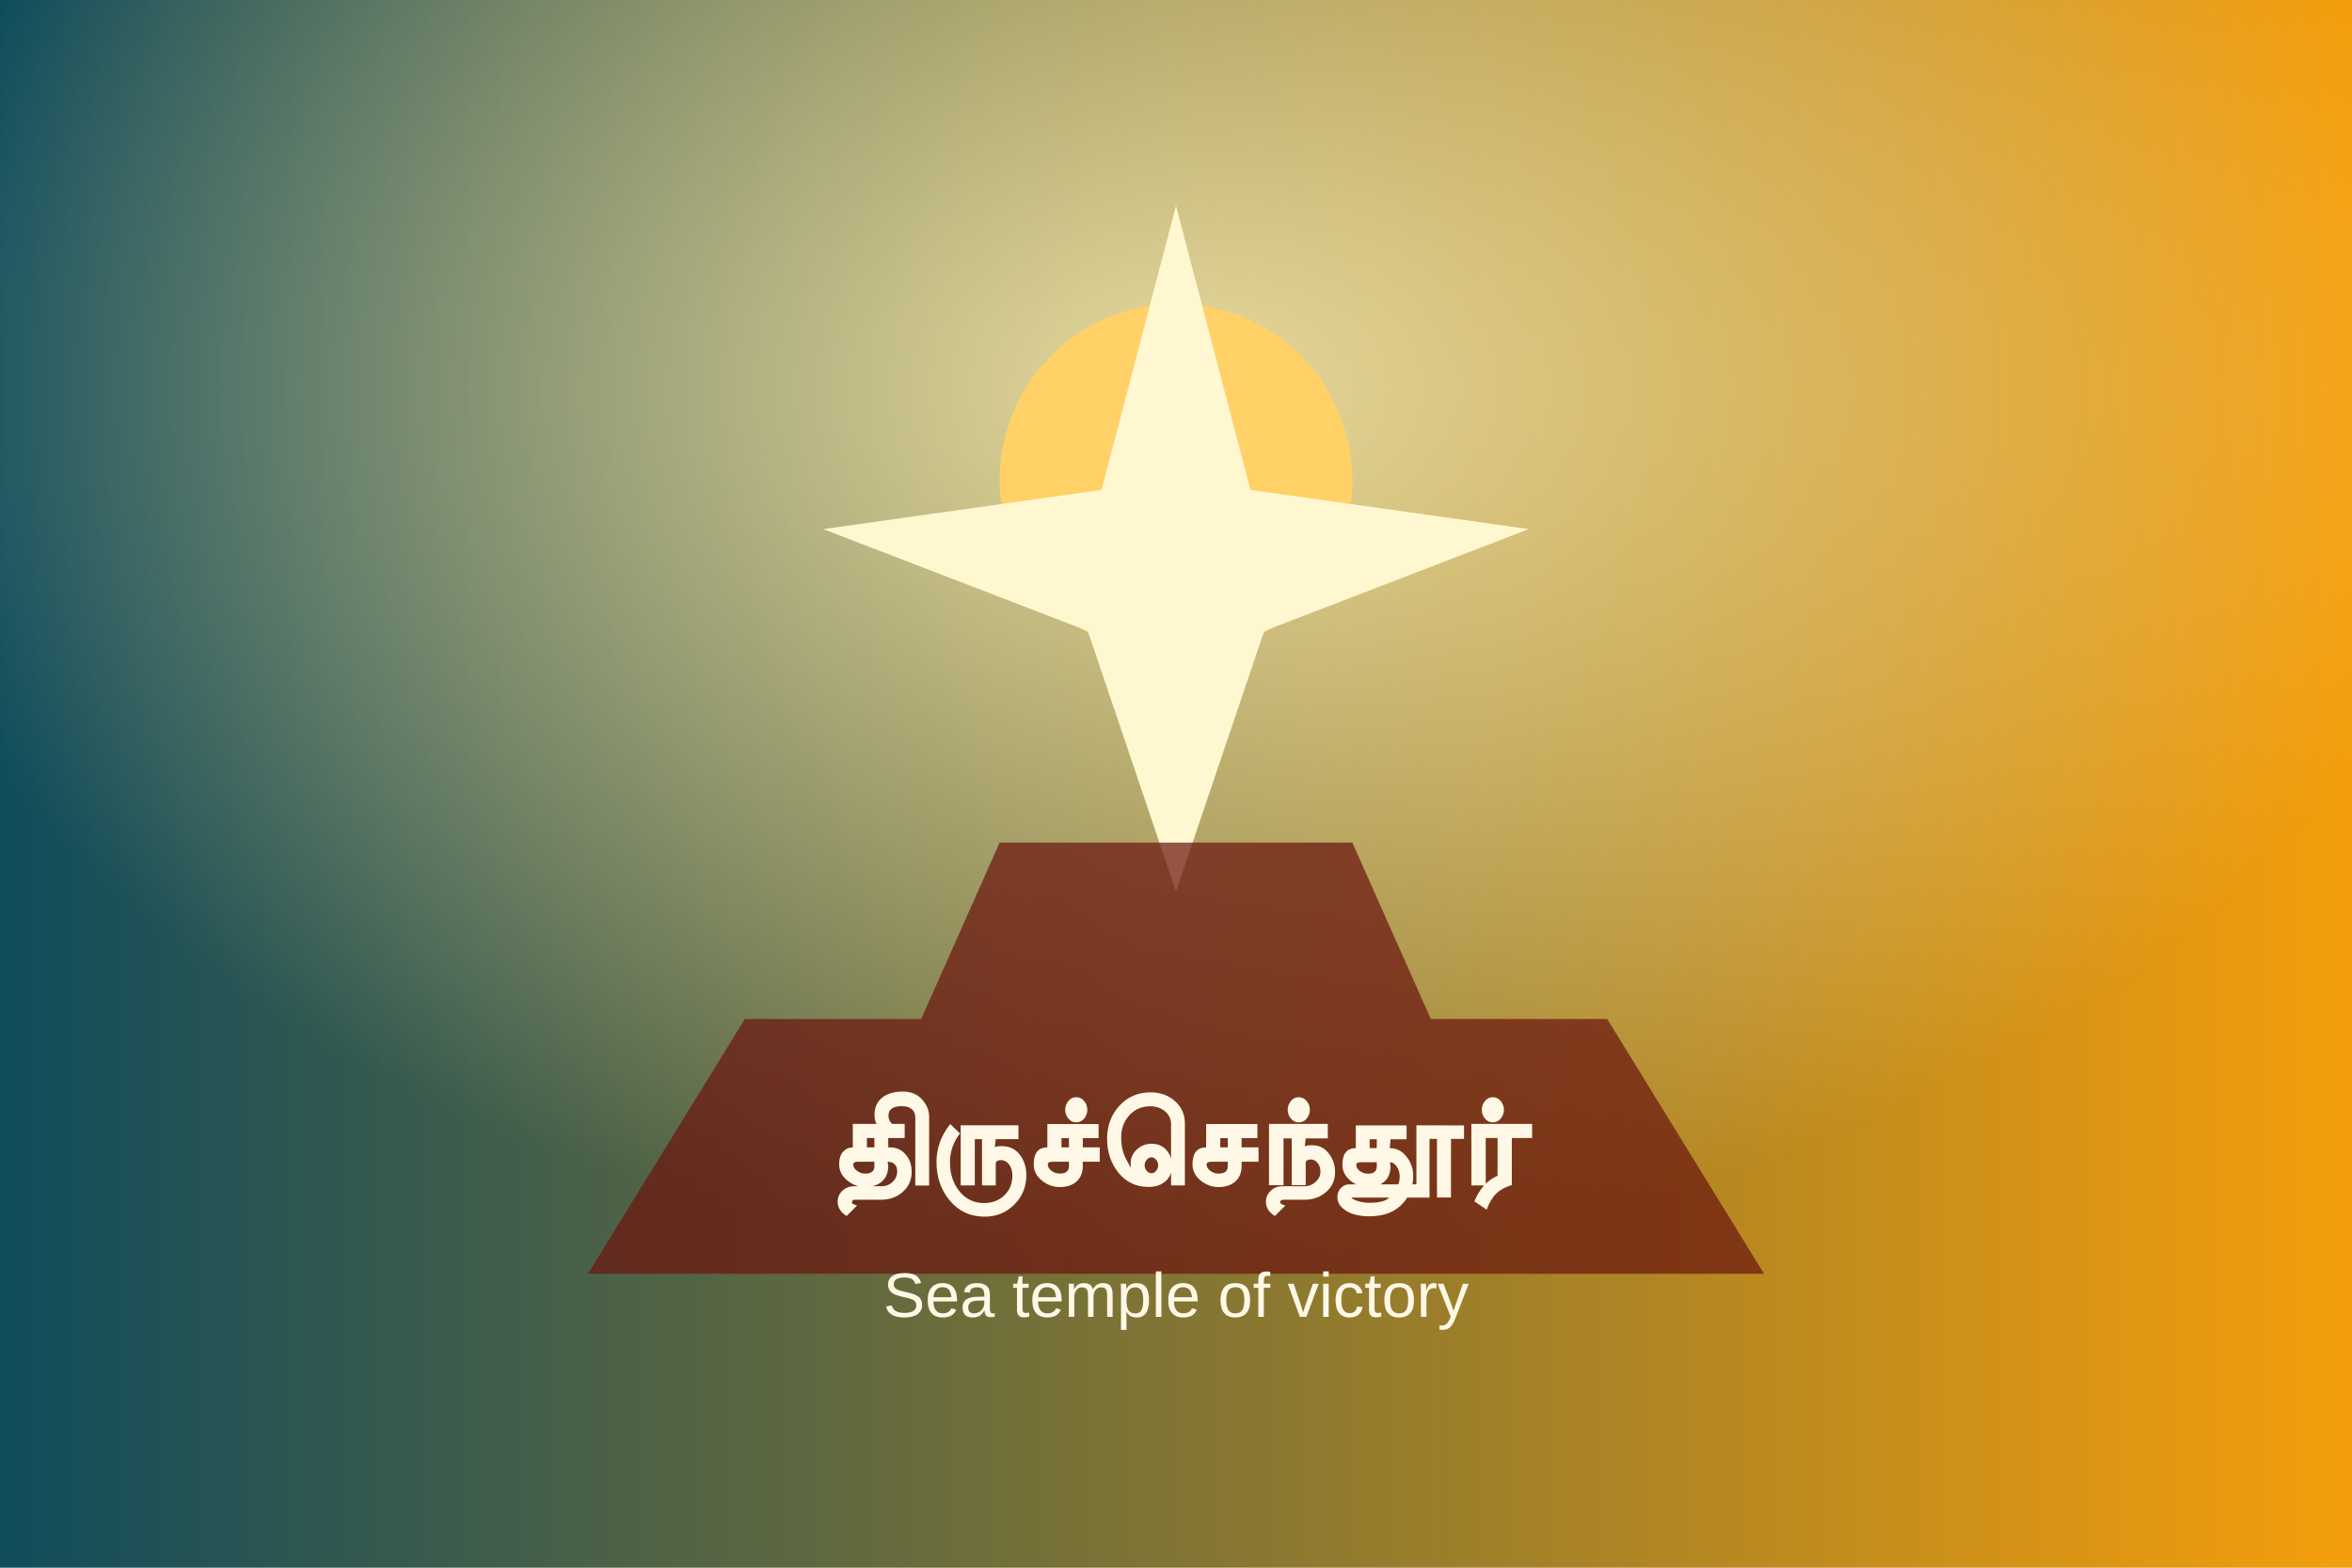
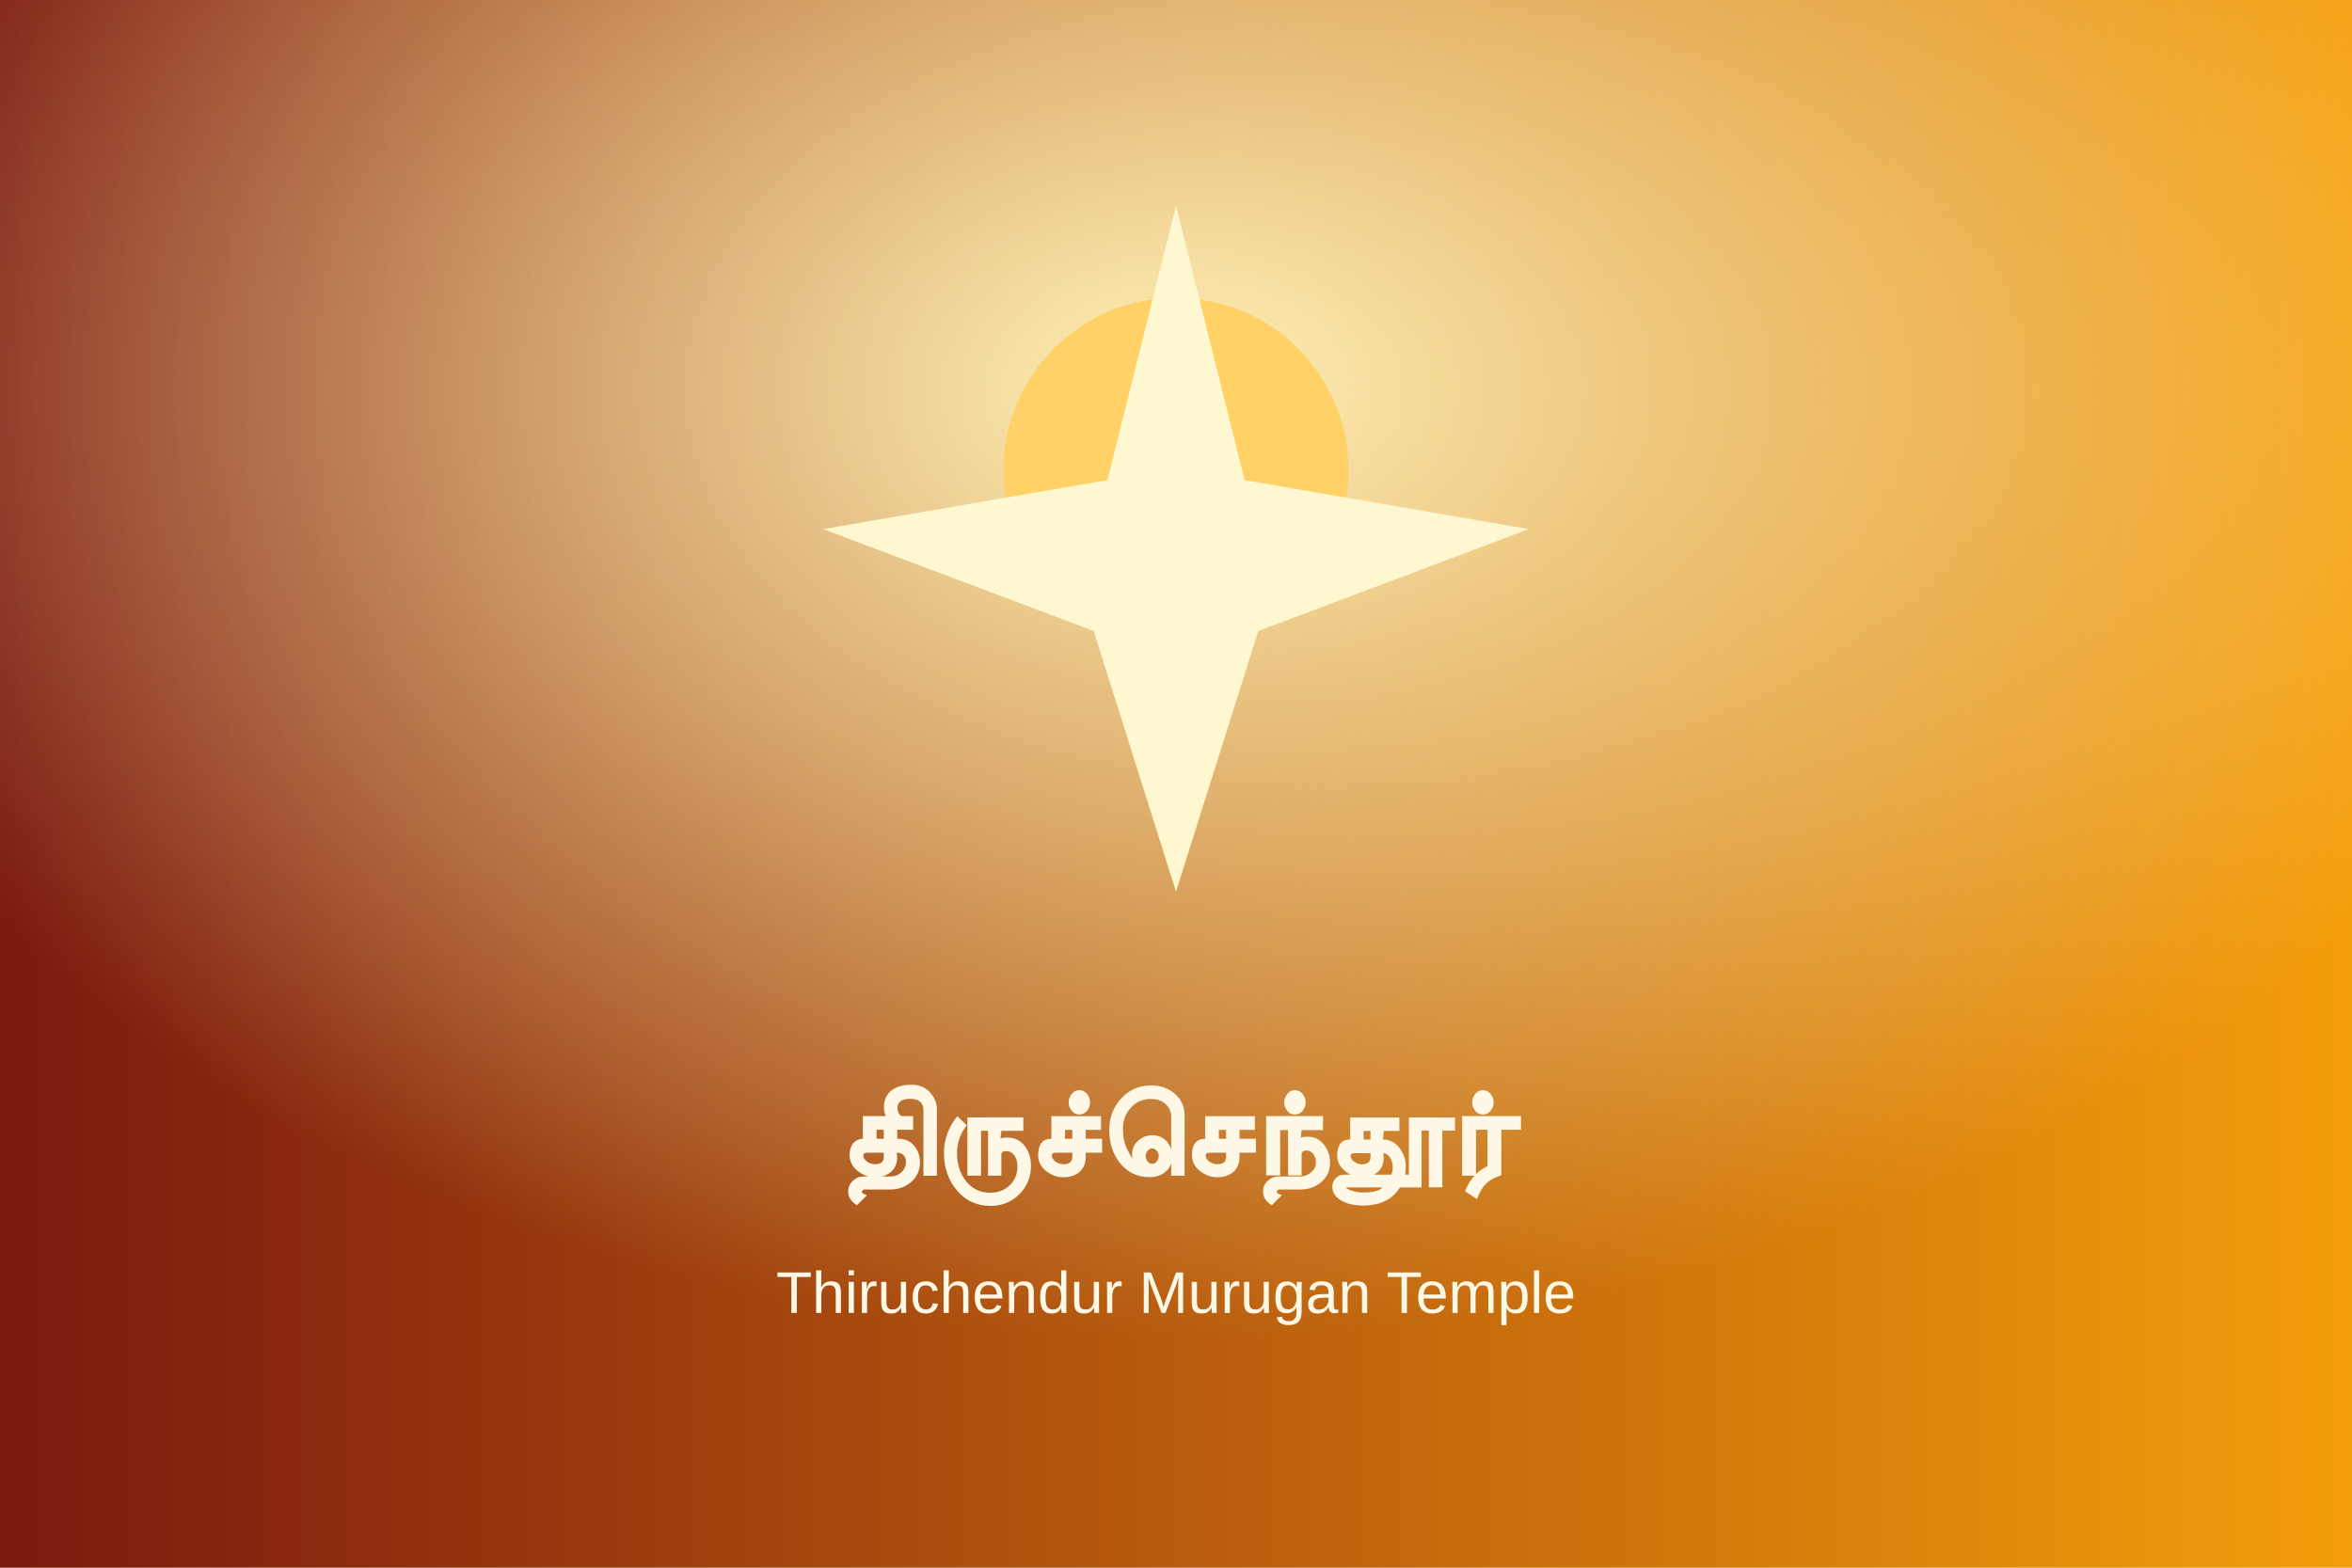
- <svg xmlns="http://www.w3.org/2000/svg" width="1200" height="800" viewBox="0 0 1200 800">
+ <svg xmlns="http://www.w3.org/2000/svg" width="1200" height="800">
  <defs>
    <linearGradient id="g" x1="0" x2="1">
-       <stop stop-color="#0f4c5c" />
+       <stop stop-color="#7a180f" />
      <stop offset="1" stop-color="#f59e0b" />
    </linearGradient>
-     <radialGradient id="r" cx=".5" cy=".25" r=".55">
-       <stop stop-color="#fff2b8" stop-opacity=".8" />
+     <radialGradient id="r" cx=".5" cy=".25" r=".6">
+       <stop stop-color="#fff2b8" />
      <stop offset="1" stop-color="#fff2b8" stop-opacity="0" />
    </radialGradient>
  </defs>
  <rect width="1200" height="800" fill="url(#g)" />
  <rect width="1200" height="800" fill="url(#r)" />
-   <circle cx="600" cy="245" r="90" fill="#ffd166" />
-   <path d="M600 105 L638 250 L780 270 L645 322 L600 455 L555 322 L420 270 L562 250 Z" fill="#fff7cf" />
-   <path d="M300 650 L900 650 L820 520 L730 520 L690 430 L510 430 L470 520 L380 520 Z" fill="#6b160f" opacity=".72" />
-   <text x="600" y="605" font-size="64" text-anchor="middle" font-family="Arial" fill="#fff8e6" font-weight="800">திருச்செந்தூர்</text>
-   <text x="600" y="672" font-size="32" text-anchor="middle" font-family="Arial" fill="#fff8e6">Sea temple of victory</text>
+   <circle cx="600" cy="240" r="88" fill="#ffd166" />
+   <path d="M600 105 L635 245 L780 270 L642 322 L600 455 L558 322 L420 270 L565 245 Z" fill="#fff7cf" />
+   <text x="600" y="600" text-anchor="middle" font-size="62" font-family="Arial" fill="#fff8e6" font-weight="900">திருச்செந்தூர்</text>
+   <text x="600" y="670" text-anchor="middle" font-size="30" font-family="Arial" fill="#fff8e6">Thiruchendur Murugan Temple</text>
</svg>
